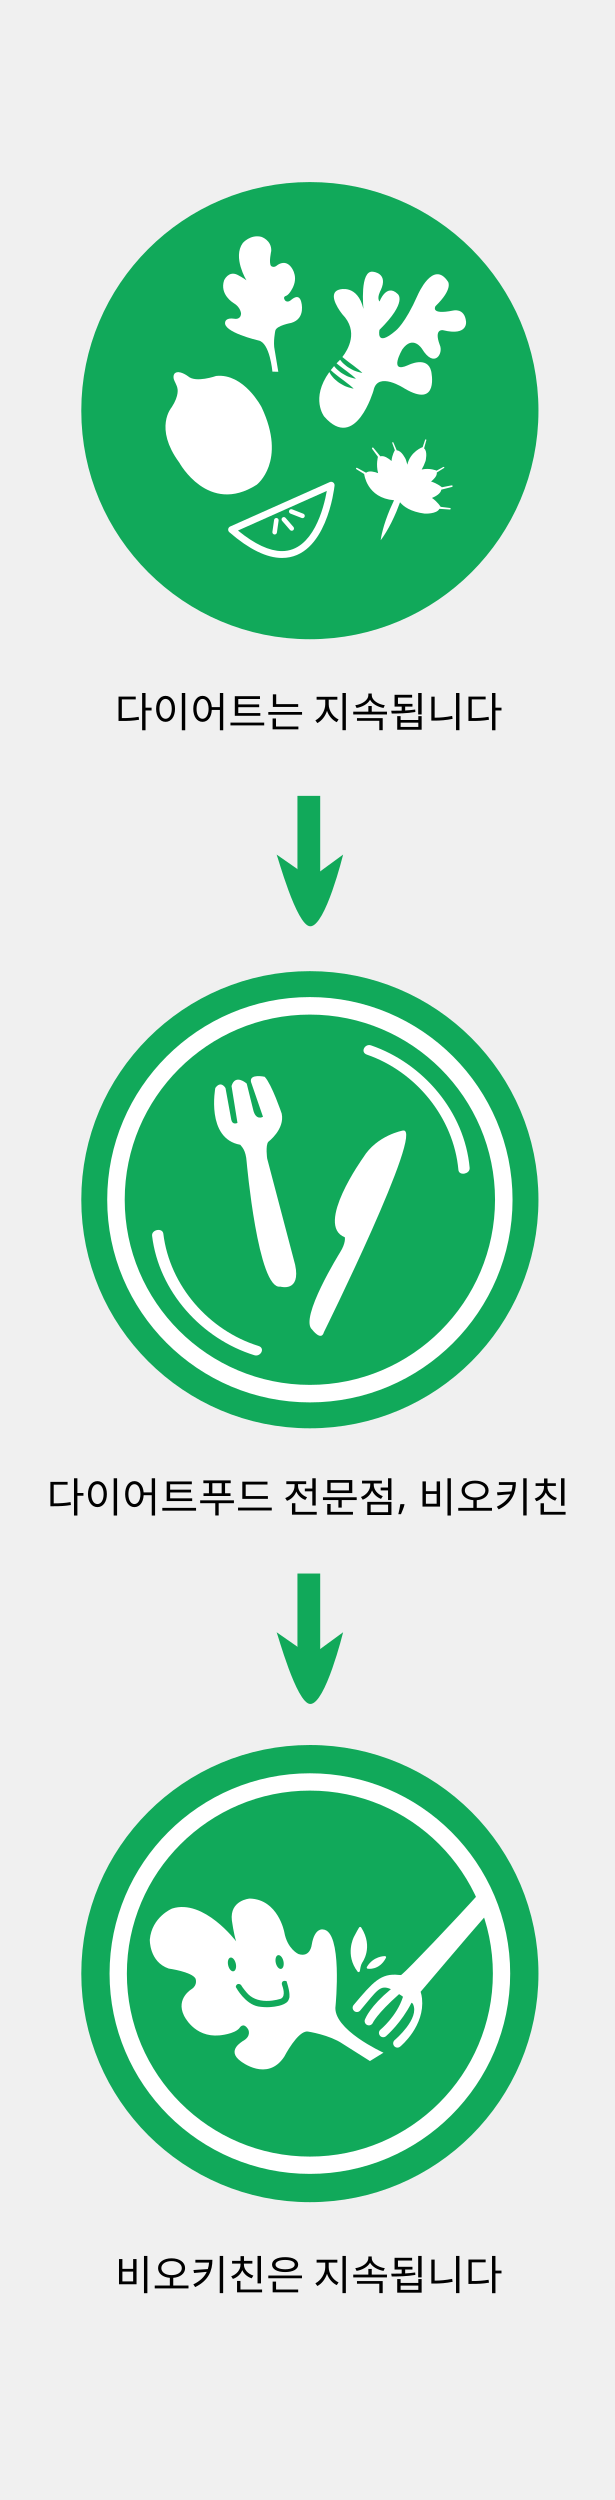
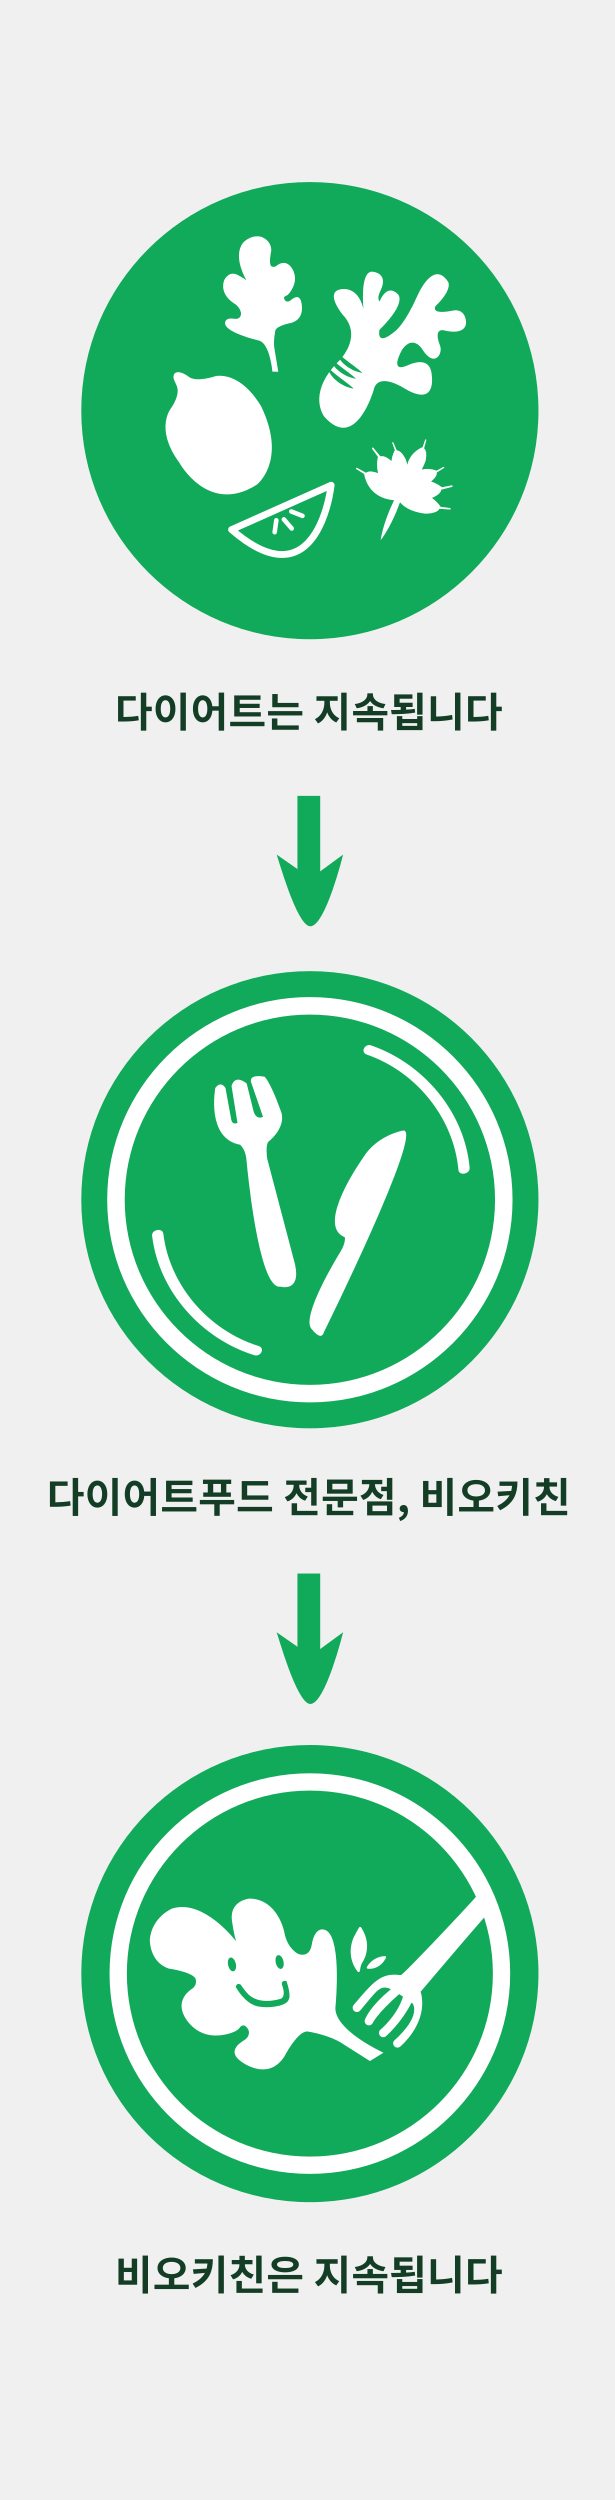
<svg xmlns="http://www.w3.org/2000/svg" version="1.1" id="Layer_1" x="0px" y="0px" width="141px" height="574px" viewBox="0 0 141 574" enable-background="new 0 0 141 574" xml:space="preserve">
  <g>
-     <g>
-       <rect x="68.293" y="182.731" fill="#11A95A" width="5.224" height="19.265" />
-       <path fill="#11A95A" d="M78.782,196.211l-7.453,5.443l-7.818-5.443c0.148,0.091,4.556,16.385,7.71,16.468    C74.71,212.772,78.782,196.211,78.782,196.211" />
-     </g>
-     <g>
-       <rect x="68.293" y="361.283" fill="#11A95A" width="5.224" height="19.266" />
-       <path fill="#11A95A" d="M78.782,374.764l-7.453,5.444l-7.818-5.444c0.148,0.091,4.556,16.386,7.71,16.469    C74.71,391.326,78.782,374.764,78.782,374.764" />
-     </g>
+     <rect x="68.293" y="182.731" fill="#11A95A" width="5.225" height="19.265" />
+     <path fill="#11A95A" d="M78.782,196.211l-7.453,5.443l-7.818-5.443c0.148,0.091,4.556,16.385,7.709,16.468   C74.71,212.772,78.782,196.211,78.782,196.211" />
+   </g>
+   <g>
+     <rect x="68.293" y="361.283" fill="#11A95A" width="5.225" height="19.266" />
+     <path fill="#11A95A" d="M78.782,374.764l-7.453,5.444l-7.818-5.444c0.148,0.092,4.556,16.387,7.709,16.469   C74.71,391.326,78.782,374.764,78.782,374.764" />
+   </g>
+   <g>
+     <circle fill="#11A95A" cx="71.146" cy="94.285" r="52.484" />
+     <path fill="#FFFFFF" d="M51.712,73.896c0,0,0.133-1.018,2.084-0.715c0,0,1.462,0.336,1.548-1.183c0,0-0.056-1.465-1.75-2.441   c0,0-3.236-1.914-2.137-5.201c0,0,1.002-2.282,3.079-1.251c0,0,1.377,0.718,2.043,1.256c0,0-3.226-5.288-0.833-8.568   c0,0,1.726-2.026,4.232-1.425c0,0,2.395,0.744,2.301,3.24c0,0-0.621,2.764-0.046,3.455c0,0,0.56,0.515,1.272-0.051   c0,0,1.659-1.506,3.13,0.066c0,0,1.965,1.964,0.655,4.824c0,0-0.761,1.692-1.609,2.031c0,0-0.874,0.182-0.23,1.046   c0,0,0.567,0.706,1.505-0.208c0.002,0.048,1.656-1.602,2.204,0.534c0,0,1.154,3.828-2.297,4.837c0,0-3.381,0.586-3.652,1.782   c0,0-0.56,2.623-0.143,4.465l0.829,4.972l-1.354-0.035c0,0-0.565-6.722-3.241-7.163C59.301,78.164,50.99,76.243,51.712,73.896z" />
+     <path fill="#FFFFFF" d="M58.935,111.3c0,0,7.013-5.322,1.128-17.793c0,0-4.05-7.864-10.443-7.186c0,0-4.69,1.664-6.451,0.068   c0,0-2.083-1.58-3.055-0.65c0,0-0.436,0.391-0.211,1.311c0.104,0.422,0.77,1.509,0.833,2.123c0,0,0.494,1.559-1.319,4.334   c0,0-4.163,4.694,1.751,12.712C41.166,106.219,47.805,118.396,58.935,111.3z" />
    <g>
      <g>
-         <circle fill="#11A95A" cx="71.147" cy="94.285" r="52.484" />
-         <path fill="#FFFFFF" d="M51.712,73.896c0,0,0.133-1.018,2.084-0.715c0,0,1.462,0.336,1.548-1.183c0,0-0.056-1.465-1.75-2.441     c0,0-3.236-1.914-2.137-5.201c0,0,1.002-2.282,3.079-1.251c0,0,1.377,0.718,2.043,1.256c0,0-3.226-5.288-0.833-8.568     c0,0,1.726-2.026,4.232-1.425c0,0,2.395,0.744,2.301,3.24c0,0-0.621,2.764-0.046,3.455c0,0,0.56,0.515,1.272-0.051     c0,0,1.659-1.506,3.13,0.066c0,0,1.965,1.964,0.655,4.824c0,0-0.761,1.692-1.609,2.031c0,0-0.874,0.182-0.23,1.046     c0,0,0.567,0.706,1.505-0.208c0.002,0.048,1.656-1.602,2.204,0.534c0,0,1.154,3.828-2.297,4.837c0,0-3.381,0.586-3.652,1.782     c0,0-0.56,2.623-0.143,4.465l0.829,4.972l-1.354-0.035c0,0-0.565-6.722-3.241-7.163C59.301,78.164,50.99,76.243,51.712,73.896z" />
-         <path fill="#FFFFFF" d="M58.935,111.3c0,0,7.013-5.322,1.128-17.793c0,0-4.05-7.864-10.443-7.186c0,0-4.69,1.664-6.451,0.068     c0,0-2.083-1.58-3.055-0.65c0,0-0.436,0.391-0.211,1.311c0.104,0.422,0.77,1.509,0.833,2.123c0,0,0.494,1.559-1.319,4.334     c0,0-4.163,4.694,1.751,12.712C41.166,106.219,47.805,118.396,58.935,111.3z" />
-         <g>
-           <g>
-             <path fill="#FFFFFF" d="M64.746,128.107c-3.509,0-7.576-1.989-12.09-5.913c-0.203-0.175-0.302-0.444-0.263-0.709       c0.039-0.268,0.213-0.494,0.458-0.604l22.86-10.193c0.255-0.115,0.556-0.083,0.782,0.083c0.229,0.166,0.352,0.44,0.321,0.72       C76.741,112.169,74.917,128.107,64.746,128.107z M54.637,121.81c3.83,3.135,7.226,4.722,10.108,4.722       c7.172,0,9.628-10.064,10.292-13.819L54.637,121.81z" />
-           </g>
-           <g>
-             <path fill="#FFFFFF" d="M63.062,122.72c-0.024,0-0.048-0.001-0.075-0.006c-0.287-0.039-0.484-0.305-0.445-0.592l0.389-2.742       c0.039-0.288,0.306-0.487,0.591-0.447c0.288,0.041,0.488,0.306,0.447,0.592l-0.388,2.744       C63.544,122.532,63.321,122.72,63.062,122.72z" />
-           </g>
-           <g>
-             <path fill="#FFFFFF" d="M66.981,121.863c-0.146,0-0.292-0.061-0.397-0.182l-1.811-2.092c-0.191-0.219-0.169-0.551,0.053-0.741       c0.219-0.191,0.549-0.167,0.739,0.053l1.814,2.093c0.189,0.219,0.166,0.552-0.053,0.741       C67.228,121.822,67.103,121.863,66.981,121.863z" />
-           </g>
-           <g>
-             <path fill="#FFFFFF" d="M69.453,118.967c-0.063,0-0.13-0.011-0.191-0.037l-2.579-1.01c-0.271-0.107-0.403-0.411-0.297-0.681       c0.105-0.27,0.41-0.403,0.679-0.296l2.581,1.009c0.268,0.105,0.401,0.41,0.295,0.68       C69.859,118.839,69.663,118.967,69.453,118.967z" />
-           </g>
-         </g>
-         <path fill="#FFFFFF" d="M101.328,112.425l2.512-0.641c0,0,0.269-0.324-0.152-0.346l-2.229,0.438c0,0-0.946-0.831-2.489-1.324     c0.543-0.43,1.444-1.278,1.314-2.056l1.708-1.068c0,0,0.127-0.303-0.193-0.221l-1.547,0.852c0,0-1.552-0.677-3.433-0.256     c0.318-0.537,0.625-1.184,0.895-1.976c0,0,0.539-2.194-0.343-2.876l0.53-1.943c0,0-0.114-0.306-0.292-0.032l-0.561,1.677     c0,0-2.812,0.974-3.531,4.043c-0.093-0.389-0.205-0.799-0.364-1.243c0,0-0.939-2.055-2.054-2.041l-0.796-1.853     c0,0-0.278-0.168-0.246,0.157l0.604,1.661c0,0-0.642,1.009-0.769,2.472c-0.682-0.602-1.718-1.33-2.56-1.073l-1.643-2.002     c0,0-0.409-0.108-0.251,0.282l1.339,1.834c0,0-0.492,1.7,0.033,3.742c-0.79-0.3-2.073-0.651-2.759-0.093l-2.115-1.147     c0,0-0.388,0.05-0.114,0.33l1.793,1.11c0,0,0.572,5.51,6.857,6.027c-0.313,0.644-0.622,1.322-0.913,2.01     c-0.72,1.713-1.327,3.476-1.676,4.842c-0.186,0.68-0.303,1.259-0.378,1.668c-0.079,0.408-0.104,0.649-0.104,0.649     s0.151-0.188,0.391-0.528c0.241-0.341,0.571-0.831,0.927-1.438c0.735-1.204,1.568-2.87,2.293-4.582     c0.303-0.725,0.585-1.455,0.837-2.161c0.77,0.951,2.377,2.183,5.667,2.611c0,0,2.766,0.122,3.373-1.104l2.46,0.166     c0,0,0.343-0.211-0.032-0.357l-2.147-0.268c0,0-0.653-1.108-1.992-2.036C100.019,113.98,101.199,113.332,101.328,112.425z" />
-         <path fill="#FFFFFF" d="M107,73.798c-0.35-3.166-2.952-2.5-2.952-2.5c-5.447,1.097-4.046-1.02-4.046-1.02     c4.052-3.923,2.879-5.575,2.879-5.575c-3.429-5.247-6.974,3.042-6.974,3.042c-2.922,6.636-5.063,8.188-5.063,8.188     c-4.669,4.009-3.715-0.204-3.715-0.204c6.548-6.471,4.194-8.221,4.194-8.221c-2.61-2.552-4.179,1.716-4.179,1.716     c-0.729-0.848,0.276-2.598,0.276-2.598c1.823-3.941-1.745-4.226-1.745-4.226c-3.146-0.548-2.229,8.527-2.229,8.527     c-1.367-5.721-5.457-4.459-5.457-4.459c-3.344,0.834,0.603,5.679,0.603,5.679c3.833,3.928,1.323,8.14,0.014,9.826     c0.148,0.118,0.306,0.24,0.46,0.371c0.17,0.142,0.338,0.292,0.531,0.424c0.188,0.135,0.373,0.282,0.555,0.427     c0.178,0.157,0.376,0.286,0.567,0.423c0.191,0.134,0.373,0.274,0.553,0.413c0.18,0.133,0.334,0.292,0.51,0.404     c0.17,0.119,0.326,0.241,0.472,0.354c0.579,0.451,0.937,0.841,0.937,0.841s-0.507-0.07-1.227-0.312     c-0.182-0.059-0.376-0.124-0.579-0.203c-0.205-0.067-0.398-0.189-0.61-0.296c-0.209-0.113-0.422-0.234-0.636-0.363     c-0.215-0.125-0.427-0.261-0.624-0.427c-0.195-0.162-0.391-0.323-0.579-0.49c-0.196-0.156-0.359-0.345-0.517-0.53     c-0.121-0.142-0.229-0.277-0.336-0.415c-0.085,0.092-0.132,0.14-0.132,0.14c-0.239,0.233-0.465,0.464-0.678,0.692     c0.108,0.084,0.217,0.167,0.324,0.26c0.167,0.143,0.337,0.292,0.532,0.423c0.188,0.136,0.371,0.283,0.556,0.427     c0.176,0.158,0.373,0.287,0.566,0.423c0.191,0.134,0.373,0.274,0.551,0.412c0.181,0.133,0.336,0.292,0.512,0.403     c0.17,0.12,0.326,0.243,0.47,0.356c0.579,0.45,0.938,0.839,0.938,0.839s-0.51-0.069-1.227-0.311     c-0.182-0.059-0.375-0.125-0.579-0.202c-0.206-0.068-0.402-0.191-0.611-0.298c-0.208-0.114-0.421-0.232-0.635-0.363     c-0.215-0.125-0.426-0.261-0.624-0.427c-0.195-0.162-0.391-0.322-0.578-0.488c-0.197-0.158-0.362-0.346-0.521-0.532     c-0.085-0.103-0.16-0.2-0.239-0.298c-0.276,0.315-0.527,0.627-0.764,0.933c0.064,0.06,0.132,0.124,0.206,0.187     c0.137,0.119,0.281,0.244,0.425,0.382c0.161,0.126,0.331,0.257,0.499,0.399c0.165,0.142,0.336,0.29,0.528,0.423     c0.188,0.135,0.372,0.282,0.557,0.428c0.176,0.157,0.378,0.286,0.567,0.421c0.19,0.135,0.375,0.276,0.551,0.414     c0.181,0.133,0.338,0.29,0.512,0.403c0.169,0.12,0.326,0.242,0.471,0.355c0.579,0.451,0.938,0.842,0.938,0.842     s-0.511-0.072-1.227-0.311c-0.182-0.061-0.376-0.125-0.579-0.202c-0.207-0.07-0.4-0.191-0.611-0.299     c-0.206-0.114-0.421-0.233-0.633-0.362c-0.217-0.125-0.429-0.262-0.625-0.427c-0.196-0.163-0.396-0.325-0.581-0.491     c-0.197-0.156-0.361-0.346-0.516-0.532c-0.158-0.183-0.308-0.362-0.438-0.54c-0.12-0.19-0.223-0.375-0.316-0.544     c-0.021-0.035-0.037-0.073-0.055-0.11c-4.396,6.11-1.181,10.216-1.181,10.216c7.202,8.255,11.32-5.966,11.32-5.966     c0.927-4.591,7.118-0.474,7.118-0.474c8.064,4.765,6.131-3.94,6.131-3.94c-0.845-3.688-5.31-1.413-5.31-1.413     c-4.663,2.103-1.333-3.613-1.333-3.613c2.463-3.444,4.533-0.133,4.533-0.133c2.813,4.615,5.018,1.062,4.059-0.943     c-1.399-3.81,0.788-3.333,0.788-3.333C107.545,77.233,107,73.798,107,73.798z" />
+         <path fill="#FFFFFF" d="M64.746,128.107c-3.509,0-7.576-1.989-12.09-5.913c-0.203-0.175-0.302-0.444-0.263-0.709     c0.039-0.268,0.213-0.494,0.458-0.604l22.86-10.193c0.255-0.115,0.557-0.083,0.782,0.083c0.229,0.166,0.353,0.44,0.321,0.72     C76.741,112.169,74.917,128.107,64.746,128.107z M54.637,121.81c3.83,3.135,7.226,4.722,10.108,4.722     c7.172,0,9.628-10.064,10.292-13.819L54.637,121.81z" />
      </g>
-       <text transform="matrix(1 0 0 1 26.3682 166.9243)" font-family="'NotoSansKR-Bold-KSCpc-EUC-H'" font-size="9.447">다이어트는 지속됩니다</text>
+       <g>
+         <path fill="#FFFFFF" d="M63.062,122.72c-0.024,0-0.048-0.001-0.075-0.006c-0.287-0.039-0.484-0.305-0.445-0.592l0.389-2.742     c0.039-0.288,0.306-0.487,0.591-0.447c0.288,0.041,0.488,0.306,0.447,0.592l-0.388,2.744     C63.544,122.532,63.321,122.72,63.062,122.72z" />
+       </g>
+       <g>
+         <path fill="#FFFFFF" d="M66.981,121.863c-0.146,0-0.292-0.061-0.397-0.182l-1.811-2.092c-0.191-0.219-0.169-0.551,0.053-0.741     c0.219-0.191,0.549-0.167,0.739,0.053l1.814,2.093c0.189,0.219,0.166,0.552-0.053,0.741     C67.228,121.822,67.103,121.863,66.981,121.863z" />
+       </g>
+       <g>
+         <path fill="#FFFFFF" d="M69.453,118.967c-0.063,0-0.13-0.011-0.191-0.037l-2.579-1.01c-0.271-0.107-0.403-0.411-0.297-0.681     c0.105-0.271,0.41-0.403,0.679-0.296l2.581,1.009c0.268,0.105,0.401,0.41,0.295,0.68     C69.859,118.839,69.663,118.967,69.453,118.967z" />
+       </g>
    </g>
+     <path fill="#FFFFFF" d="M101.328,112.425l2.512-0.641c0,0,0.27-0.324-0.152-0.346l-2.229,0.438c0,0-0.945-0.831-2.488-1.324   c0.543-0.43,1.443-1.278,1.313-2.056l1.708-1.068c0,0,0.127-0.303-0.193-0.221l-1.547,0.852c0,0-1.552-0.677-3.434-0.256   c0.318-0.537,0.625-1.184,0.896-1.976c0,0,0.539-2.194-0.343-2.876l0.529-1.943c0,0-0.113-0.306-0.291-0.032l-0.562,1.677   c0,0-2.812,0.974-3.53,4.043c-0.094-0.389-0.205-0.799-0.365-1.243c0,0-0.938-2.055-2.053-2.041l-0.797-1.853   c0,0-0.277-0.168-0.246,0.157l0.604,1.661c0,0-0.642,1.009-0.769,2.472c-0.683-0.602-1.719-1.33-2.561-1.073l-1.643-2.002   c0,0-0.41-0.108-0.252,0.282l1.34,1.834c0,0-0.492,1.7,0.033,3.742c-0.791-0.3-2.074-0.651-2.76-0.093l-2.115-1.147   c0,0-0.388,0.05-0.113,0.33l1.793,1.11c0,0,0.572,5.51,6.857,6.027c-0.313,0.644-0.623,1.322-0.914,2.01   c-0.72,1.713-1.326,3.476-1.676,4.842c-0.186,0.68-0.303,1.259-0.378,1.668c-0.079,0.408-0.104,0.649-0.104,0.649   s0.152-0.188,0.392-0.528c0.241-0.341,0.571-0.831,0.927-1.438c0.735-1.204,1.568-2.87,2.293-4.582   c0.303-0.725,0.586-1.455,0.838-2.161c0.77,0.951,2.377,2.183,5.666,2.611c0,0,2.767,0.122,3.373-1.104l2.461,0.166   c0,0,0.342-0.211-0.033-0.357l-2.146-0.268c0,0-0.652-1.108-1.992-2.036C100.02,113.98,101.199,113.332,101.328,112.425z" />
+     <path fill="#FFFFFF" d="M107,73.798c-0.35-3.166-2.952-2.5-2.952-2.5c-5.446,1.097-4.046-1.02-4.046-1.02   c4.053-3.923,2.879-5.575,2.879-5.575c-3.429-5.247-6.974,3.042-6.974,3.042c-2.923,6.636-5.063,8.188-5.063,8.188   c-4.669,4.009-3.715-0.204-3.715-0.204c6.549-6.471,4.193-8.221,4.193-8.221c-2.609-2.552-4.178,1.716-4.178,1.716   c-0.729-0.848,0.275-2.598,0.275-2.598c1.823-3.941-1.745-4.226-1.745-4.226c-3.146-0.548-2.229,8.527-2.229,8.527   c-1.366-5.721-5.457-4.459-5.457-4.459c-3.344,0.834,0.604,5.679,0.604,5.679c3.833,3.928,1.323,8.14,0.014,9.826   c0.148,0.118,0.307,0.24,0.461,0.371c0.17,0.142,0.338,0.292,0.531,0.424c0.188,0.135,0.373,0.282,0.555,0.427   c0.178,0.157,0.375,0.286,0.566,0.423c0.191,0.134,0.373,0.274,0.553,0.413c0.181,0.133,0.334,0.292,0.511,0.404   c0.17,0.119,0.325,0.241,0.472,0.354c0.579,0.451,0.938,0.841,0.938,0.841s-0.508-0.07-1.228-0.312   c-0.182-0.059-0.376-0.124-0.579-0.203c-0.205-0.067-0.398-0.189-0.609-0.296c-0.209-0.113-0.422-0.234-0.637-0.363   c-0.215-0.125-0.427-0.261-0.623-0.427c-0.195-0.162-0.392-0.323-0.58-0.49c-0.195-0.156-0.358-0.345-0.517-0.53   c-0.121-0.142-0.229-0.277-0.336-0.415c-0.085,0.092-0.132,0.14-0.132,0.14c-0.239,0.233-0.465,0.464-0.678,0.692   c0.107,0.084,0.217,0.167,0.324,0.26c0.166,0.143,0.336,0.292,0.531,0.423c0.188,0.136,0.371,0.283,0.557,0.427   c0.176,0.158,0.373,0.287,0.565,0.423c0.19,0.134,0.373,0.274,0.551,0.412c0.181,0.133,0.337,0.292,0.513,0.403   c0.17,0.12,0.326,0.243,0.47,0.356c0.579,0.45,0.938,0.839,0.938,0.839s-0.511-0.069-1.228-0.311   c-0.183-0.059-0.375-0.125-0.579-0.202c-0.206-0.068-0.402-0.191-0.611-0.298c-0.207-0.114-0.421-0.232-0.635-0.363   c-0.215-0.125-0.426-0.261-0.624-0.427c-0.194-0.162-0.392-0.322-0.578-0.488c-0.196-0.158-0.362-0.346-0.521-0.532   c-0.086-0.103-0.16-0.2-0.239-0.298c-0.276,0.315-0.526,0.627-0.765,0.933c0.064,0.06,0.133,0.124,0.207,0.187   c0.137,0.119,0.281,0.244,0.425,0.382c0.161,0.126,0.331,0.257,0.499,0.399c0.164,0.142,0.336,0.29,0.527,0.423   c0.188,0.135,0.373,0.282,0.558,0.428c0.176,0.157,0.378,0.286,0.567,0.421c0.189,0.135,0.375,0.276,0.551,0.414   c0.181,0.133,0.338,0.29,0.512,0.403c0.169,0.12,0.326,0.242,0.471,0.355c0.579,0.451,0.938,0.842,0.938,0.842   s-0.51-0.072-1.227-0.311c-0.182-0.061-0.375-0.125-0.578-0.202c-0.207-0.07-0.4-0.191-0.611-0.299   c-0.206-0.114-0.422-0.233-0.633-0.362c-0.217-0.125-0.43-0.262-0.625-0.427c-0.196-0.163-0.396-0.325-0.582-0.491   c-0.196-0.156-0.36-0.346-0.516-0.532c-0.158-0.183-0.308-0.362-0.438-0.54c-0.12-0.19-0.223-0.375-0.316-0.544   c-0.021-0.035-0.037-0.073-0.055-0.11c-4.396,6.11-1.182,10.216-1.182,10.216c7.203,8.255,11.32-5.966,11.32-5.966   c0.928-4.591,7.118-0.474,7.118-0.474c8.063,4.765,6.131-3.94,6.131-3.94c-0.845-3.688-5.31-1.413-5.31-1.413   c-4.664,2.103-1.334-3.613-1.334-3.613c2.464-3.444,4.533-0.133,4.533-0.133c2.813,4.615,5.019,1.062,4.06-0.943   c-1.399-3.81,0.788-3.333,0.788-3.333C107.545,77.233,107,73.798,107,73.798z" />
+   </g>
+   <g enable-background="new    ">
+     <path fill="#143D26" d="M28.352,164.629c1.237-0.02,2.267-0.085,3.391-0.274l0.123,1.029c-1.313,0.236-2.503,0.284-4.014,0.284   h-0.746v-5.828h4.062v1.011h-2.815V164.629z M34.851,163.278h-1.266v4.477h-1.247v-8.718h1.247v3.211h1.266V163.278z" />
+     <path fill="#143D26" d="M40.283,162.739c0,1.918-0.973,3.117-2.286,3.117s-2.286-1.199-2.286-3.117   c0-1.907,0.973-3.098,2.286-3.098S40.283,160.832,40.283,162.739z M36.911,162.739c0,1.294,0.444,1.983,1.086,1.983   s1.086-0.689,1.086-1.983c0-1.284-0.444-1.974-1.086-1.974S36.911,161.455,36.911,162.739z M42.673,159.027v8.728h-1.247v-8.728   H42.673z" />
+     <path fill="#143D26" d="M51.458,159.027v8.728h-1.247v-4.581h-1.445c-0.132,1.663-1.021,2.683-2.229,2.683   c-1.294,0-2.248-1.199-2.248-3.117c0-1.907,0.954-3.098,2.248-3.098c1.171,0,2.05,0.954,2.22,2.521h1.455v-3.136H51.458z    M47.604,162.739c0-1.284-0.425-1.974-1.067-1.974c-0.633,0-1.058,0.689-1.058,1.974c0,1.294,0.425,1.983,1.058,1.983   C47.18,164.723,47.604,164.033,47.604,162.739z" />
+     <path fill="#143D26" d="M60.726,165.725v1.011h-7.877v-1.011H60.726z M59.885,164.506h-6.111v-4.836h6.045v1.001H55.04v0.916h4.581   v0.964H55.04v0.973h4.845V164.506z" />
+     <path fill="#143D26" d="M69.417,163.269v1.001H61.54v-1.001H69.417z M63.684,166.556h4.912v1.001h-6.168v-2.598h1.256V166.556z    M68.548,162.381h-6.036v-3.032h1.247v2.04h4.789V162.381z" />
+     <path fill="#143D26" d="M75.738,161.38c0,1.416,0.699,2.918,2.152,3.522l-0.68,0.982c-1.01-0.435-1.699-1.284-2.088-2.333   c-0.387,1.134-1.086,2.088-2.105,2.551l-0.709-0.992c1.455-0.651,2.164-2.248,2.164-3.73v-0.482h-1.814v-1.029h4.875v1.029h-1.795   V161.38z M79.582,159.037v8.699h-1.246v-8.699H79.582z" />
+     <path fill="#143D26" d="M88.936,163.25v0.991h-7.869v-0.991h3.297v-1.124h1.246v1.124H88.936z M88.047,162.626   c-1.465-0.207-2.521-0.812-3.07-1.681c-0.547,0.859-1.605,1.474-3.061,1.681l-0.463-0.973c1.957-0.236,2.891-1.228,2.891-2.21   v-0.255h1.275v0.255c0,1.011,0.916,1.974,2.881,2.21L88.047,162.626z M81.936,164.855h6.045v2.89h-1.246v-1.907h-4.799V164.855z" />
+     <path fill="#143D26" d="M95.322,163.618c-1.852,0.33-3.863,0.358-5.375,0.368l-0.17-0.963c0.67,0,1.436,0,2.219-0.029v-0.67h-1.492   v-2.891h4.186v0.992h-2.938v0.916h2.984v0.982h-1.492v0.613c0.68-0.028,1.35-0.085,1.982-0.179L95.322,163.618z M95.785,164.431   h1.227v3.201h-5.885v-3.201h1.238v0.651h3.42V164.431z M95.785,166.026h-3.42v0.633h3.42V166.026z M97.012,159.037v5.044h-1.246   v-5.044H97.012z" />
+     <path fill="#143D26" d="M100.139,164.524c1.143-0.028,2.381-0.122,3.656-0.378l0.133,1.039c-1.484,0.313-2.93,0.406-4.252,0.406   h-0.773v-5.733h1.236V164.524z M105.713,159.027v8.699h-1.248v-8.699H105.713z" />
+     <path fill="#143D26" d="M108.717,164.629c1.238-0.02,2.268-0.085,3.391-0.274l0.123,1.029c-1.313,0.236-2.502,0.284-4.014,0.284   h-0.746v-5.828h4.061v1.011h-2.814V164.629z M115.215,163.278h-1.266v4.477h-1.246v-8.718h1.246v3.211h1.266V163.278z" />
+   </g>
+   <g>
+     <circle fill="#11A95A" cx="71.146" cy="275.458" r="52.483" />
+     <g>
+       <path fill="#FFFFFF" d="M49.436,249.797c0,0-2.208,11.627,5.724,13.043c0.309,0.451,1.293,1.101,1.476,3.981    c0,0,2.622,29.496,7.734,28.588c0,0,4.751,1.401,3.394-5.009L61.342,266c0,0-0.421-3.003,0.252-3.833c0,0,3.846-2.87,3.084-6.488    c0,0-2.271-6.732-3.906-8.449c0,0-3.56-0.792-3.145,1.181l2.754,8.004c0,0-1.691,1.043-2.283-1.751l-1.452-5.875    c0,0-2.62-2.365-3.485,0.564l1.362,8.469c0,0-1.147,0.587-1.423-0.728l-1.326-7.276C51.774,249.819,50.75,247.973,49.436,249.797z    " />
+       <path fill="#FFFFFF" d="M92.535,259.566c0,0-6.023,1.058-9.157,6.229c0,0-11.171,15.55-4.208,18.282c0,0,0.305,1.264-1.1,3.479    c0,0-9.438,15.178-6.412,17.705c0,0,2.105,2.827,2.718,0.588C74.376,305.85,97.652,258.809,92.535,259.566z" />
+       <g>
+         <path fill="#FFFFFF" d="M34.921,283.748c1.558,12.811,11.375,23.659,23.479,27.412c1.433,0.445,2.583-1.62,0.949-2.128     c-11.352-3.522-20.394-13.798-21.847-25.765C37.326,281.818,34.745,282.295,34.921,283.748L34.921,283.748z" />
+       </g>
+       <g>
+         <path fill="#FFFFFF" d="M107.83,268.13c-1.155-12.865-10.652-23.977-22.631-28.11c-1.424-0.49-2.565,1.574-0.952,2.128     c11.237,3.878,19.925,14.467,21.003,26.463C105.381,270.058,107.96,269.585,107.83,268.13L107.83,268.13z" />
+       </g>
+       <path fill="#FFFFFF" d="M71.146,321.991c-25.659,0-46.533-20.874-46.533-46.533c0-25.657,20.874-46.531,46.533-46.531    c25.658,0,46.533,20.875,46.533,46.531C117.68,301.117,96.805,321.991,71.146,321.991z M71.146,232.949    c-23.44,0-42.511,19.069-42.511,42.509c0,23.442,19.071,42.513,42.511,42.513s42.512-19.07,42.512-42.513    C113.658,252.018,94.588,232.949,71.146,232.949z" />
+     </g>
+   </g>
+   <g enable-background="new    ">
+     <path fill="#143D26" d="M12.707,344.928c1.237-0.02,2.267-0.085,3.391-0.274l0.123,1.029c-1.313,0.236-2.503,0.284-4.014,0.284   H11.46v-5.828h4.062v1.011h-2.815V344.928z M19.205,343.577h-1.266v4.477h-1.247v-8.718h1.247v3.211h1.266V343.577z" />
+     <path fill="#143D26" d="M24.638,343.038c0,1.918-0.973,3.117-2.286,3.117s-2.286-1.199-2.286-3.117   c0-1.907,0.973-3.098,2.286-3.098S24.638,341.131,24.638,343.038z M21.266,343.038c0,1.294,0.444,1.983,1.086,1.983   s1.086-0.689,1.086-1.983c0-1.284-0.444-1.974-1.086-1.974S21.266,341.754,21.266,343.038z M27.027,339.326v8.728h-1.247v-8.728   H27.027z" />
+     <path fill="#143D26" d="M35.813,339.326v8.728h-1.247v-4.581h-1.445c-0.132,1.663-1.021,2.683-2.229,2.683   c-1.294,0-2.248-1.199-2.248-3.117c0-1.907,0.954-3.098,2.248-3.098c1.171,0,2.05,0.954,2.22,2.521h1.455v-3.136H35.813z    M31.959,343.038c0-1.284-0.425-1.974-1.067-1.974c-0.633,0-1.058,0.689-1.058,1.974c0,1.294,0.425,1.983,1.058,1.983   C31.534,345.021,31.959,344.332,31.959,343.038z" />
+     <path fill="#143D26" d="M45.08,346.023v1.011h-7.877v-1.011H45.08z M44.24,344.805h-6.111v-4.836h6.045v1.001h-4.779v0.916h4.581   v0.964h-4.581v0.973h4.845V344.805z" />
+     <path fill="#143D26" d="M53.762,345.391h-3.316v2.645H49.2v-2.645h-3.315v-1.002h7.878V345.391z M47.708,340.715h-1.105v-0.991   h6.479v0.991h-1.114v1.955h1.048v0.992h-6.356v-0.992h1.048V340.715z M50.73,340.715h-1.776v1.955h1.776V340.715z" />
+     <path fill="#143D26" d="M62.462,345.976v1.021h-7.877v-1.021H62.462z M61.622,344.342h-6.12v-4.288h6.055v1.011h-4.808v2.286h4.873   V344.342z" />
+     <path fill="#143D26" d="M70.059,344.56c-0.954-0.313-1.605-0.936-1.975-1.72c-0.387,0.859-1.067,1.549-2.087,1.89l-0.623-0.992   c1.426-0.463,2.049-1.605,2.049-2.701v-0.123h-1.709v-0.991h4.675v0.991h-1.69v0.113c0,1.029,0.595,2.097,1.965,2.56L70.059,344.56   z M72.893,346.892v0.992H66.96v-2.729h1.247v1.737H72.893z M71.447,341.584v-2.248h1.246v6.347h-1.246v-3.088h-1.36v-1.011H71.447z   " />
+     <path fill="#143D26" d="M81.98,343.634v0.982h-3.201v1.482h-1.248v-1.482h-3.428v-0.982H81.98z M76.266,346.892h4.846v0.992H75.02   v-2.521h1.246V346.892z M80.979,342.944h-5.902v-3.24h5.902V342.944z M79.752,340.677h-3.447v1.285h3.447V340.677z" />
+     <path fill="#143D26" d="M87.441,344.219c-0.955-0.312-1.598-0.935-1.975-1.709c-0.387,0.859-1.068,1.539-2.078,1.879l-0.633-0.991   c1.398-0.453,2.021-1.549,2.049-2.626h-1.709v-0.991h4.676v0.991H86.08c0.039,1.001,0.633,2.031,1.965,2.475L87.441,344.219z    M84.285,344.72h5.791v3.211h-5.791V344.72z M85.514,346.958h3.344v-1.266h-3.344V346.958z M90.076,339.336v5.024H88.83v-2.002   h-1.314v-1.011h1.314v-2.012H90.076z" />
+     <path fill="#143D26" d="M91.59,348.479c0.727-0.273,1.133-0.746,1.133-1.294c-0.029,0-0.057,0-0.086,0   c-0.453,0-0.869-0.293-0.869-0.821c0-0.501,0.406-0.822,0.898-0.822c0.643,0,1,0.511,1,1.37c0,1.104-0.65,1.945-1.785,2.323   L91.59,348.479z" />
+     <path fill="#143D26" d="M98.371,340.025v2.106h1.814v-2.106h1.236v5.998h-4.287v-5.998H98.371z M98.371,345.031h1.814v-1.927   h-1.814V345.031z M103.916,339.326v8.728h-1.246v-8.728H103.916z" />
+     <path fill="#143D26" d="M113.277,346.014v1.011H105.4v-1.011h3.307v-1.474c-1.531-0.188-2.617-1.067-2.617-2.361   c0-1.454,1.389-2.398,3.24-2.398c1.861,0,3.25,0.944,3.25,2.398c0,1.294-1.088,2.182-2.627,2.361v1.474H113.277z M109.33,343.586   c1.199,0,2.021-0.52,2.021-1.407s-0.822-1.407-2.021-1.407c-1.189,0-2.012,0.52-2.012,1.407S108.141,343.586,109.33,343.586z" />
+     <path fill="#143D26" d="M118.805,340.167c0,2.683-0.727,4.959-3.984,6.593l-0.662-0.982c1.416-0.708,2.314-1.511,2.824-2.475   l-2.588,0.236l-0.16-1.049l3.145-0.179c0.086-0.359,0.15-0.737,0.189-1.152h-2.891v-0.992H118.805z M121.336,339.326v8.699h-1.256   v-8.699H121.336z" />
+     <path fill="#143D26" d="M127.629,344.653c-0.992-0.273-1.672-0.85-2.078-1.577c-0.389,0.793-1.088,1.426-2.098,1.719l-0.586-0.963   c1.418-0.425,2.041-1.445,2.041-2.466v-0.047h-1.758v-0.982h1.758v-0.954h1.246v0.954h1.748v0.982h-1.748v0.047   c0,0.954,0.633,1.927,2.051,2.314L127.629,344.653z M130.225,346.892v0.992h-6.006v-2.739h1.246v1.747H130.225z M130.008,345.702   h-1.256v-6.366h1.256V345.702z" />
+   </g>
+   <g>
+     <path fill="#11A95A" d="M123.631,453.137c0,28.985-23.496,52.483-52.482,52.483c-28.988,0-52.484-23.498-52.484-52.483   c0-28.986,23.496-52.482,52.484-52.482C100.135,400.652,123.631,424.149,123.631,453.137z" />
    <g>
      <g>
-         <circle fill="#11A95A" cx="71.146" cy="275.458" r="52.483" />
-         <g>
-           <path fill="#FFFFFF" d="M49.436,249.797c0,0-2.208,11.627,5.724,13.043c0.309,0.451,1.293,1.101,1.476,3.981      c0,0,2.622,29.496,7.734,28.588c0,0,4.751,1.401,3.394-5.009l-6.422-24.4c0,0-0.421-3.003,0.252-3.833      c0,0,3.846-2.87,3.084-6.488c0,0-2.271-6.732-3.906-8.449c0,0-3.56-0.792-3.145,1.181l2.754,8.004c0,0-1.691,1.043-2.283-1.751      l-1.452-5.875c0,0-2.62-2.365-3.485,0.564l1.362,8.469c0,0-1.147,0.587-1.423-0.728l-1.326-7.276      C51.774,249.819,50.75,247.973,49.436,249.797z" />
-           <path fill="#FFFFFF" d="M92.535,259.566c0,0-6.023,1.058-9.157,6.229c0,0-11.171,15.55-4.208,18.282c0,0,0.304,1.264-1.1,3.48      c0,0-9.438,15.178-6.412,17.704c0,0,2.106,2.828,2.718,0.589C74.376,305.85,97.653,258.809,92.535,259.566z" />
-           <g>
-             <path fill="#FFFFFF" d="M34.921,283.748c1.558,12.811,11.375,23.659,23.479,27.412c1.433,0.445,2.583-1.62,0.949-2.128       c-11.352-3.522-20.394-13.798-21.847-25.765C37.326,281.818,34.745,282.295,34.921,283.748L34.921,283.748z" />
-           </g>
-           <g>
-             <path fill="#FFFFFF" d="M107.83,268.13c-1.155-12.865-10.653-23.977-22.631-28.11c-1.424-0.49-2.565,1.574-0.952,2.128       c11.238,3.878,19.925,14.467,21.003,26.463C105.381,270.058,107.96,269.585,107.83,268.13L107.83,268.13z" />
-           </g>
-           <path fill="#FFFFFF" d="M71.146,321.991c-25.658,0-46.532-20.874-46.532-46.533c0-25.657,20.874-46.531,46.532-46.531      s46.533,20.875,46.533,46.531C117.68,301.117,96.805,321.991,71.146,321.991z M71.146,232.949      c-23.44,0-42.511,19.069-42.511,42.509c0,23.442,19.071,42.512,42.511,42.512c23.441,0,42.512-19.069,42.512-42.512      C113.658,252.018,94.588,232.949,71.146,232.949z" />
-         </g>
+         <path fill="#FFFFFF" d="M71.148,499.126c-25.36,0-45.994-20.631-45.994-45.989s20.632-45.99,45.994-45.99     c25.356,0,45.99,20.632,45.99,45.99S96.506,499.126,71.148,499.126z M71.148,411.121c-23.17,0-42.019,18.847-42.019,42.016     c0,23.168,18.847,42.017,42.019,42.017c23.166,0,42.016-18.849,42.016-42.017C113.164,429.968,94.314,411.121,71.148,411.121z" />
      </g>
-       <text transform="matrix(1 0 0 1 10.7231 347.2227)" font-family="'NotoSansKR-Bold-KSCpc-EUC-H'" font-size="9.447">다이어트푸드 전문점, 비오키친</text>
-     </g>
-     <g>
      <g>
-         <path fill="#11A95A" d="M123.631,453.137c0,28.985-23.496,52.483-52.482,52.483c-28.989,0-52.485-23.498-52.485-52.483     c0-28.987,23.496-52.483,52.485-52.483C100.135,400.653,123.631,424.149,123.631,453.137z" />
-         <g>
-           <g>
-             <path fill="#FFFFFF" d="M71.148,499.126c-25.36,0-45.993-20.631-45.993-45.989c0-25.359,20.632-45.991,45.993-45.991       c25.357,0,45.99,20.632,45.99,45.991C117.139,478.495,96.506,499.126,71.148,499.126z M71.148,411.121       c-23.17,0-42.018,18.847-42.018,42.016c0,23.168,18.847,42.016,42.018,42.016c23.166,0,42.016-18.848,42.016-42.016       C113.164,429.968,94.314,411.121,71.148,411.121z" />
-           </g>
-           <g>
-             <path fill="#FFFFFF" d="M92.24,453.34c-0.056,0.04-0.113,0.08-0.158,0.132c-0.156-0.019-0.324-0.007-0.5-0.023       c-4.179-0.476-5.968,1.666-10.383,6.897c-0.171,0.202-0.257,0.47-0.228,0.732l0.005,0.048c0.038,0.234,0.154,0.45,0.337,0.605       c0.42,0.35,1.039,0.3,1.388-0.121c3.943-4.669,4.522-6.008,7.05-4.898c-4.816,3.975-5.778,6.618-5.9,6.832       c-0.107,0.176-0.151,0.383-0.127,0.591c0.048,0.348,0.224,0.603,0.479,0.753c0.229,0.133,0.493,0.171,0.746,0.105       c0.257-0.068,0.47-0.234,0.601-0.456c0.035-0.061,0.876-2.075,6.081-6.684c0.304,0.149,0.806,0.527,0.898,0.604       c-1.424,4.503-5.161,7.533-5.225,7.597c-0.221,0.212-0.325,0.509-0.294,0.808c0.034,0.249,0.129,0.435,0.275,0.588       c0.181,0.185,0.427,0.289,0.689,0.296c0.263,0,0.514-0.096,0.701-0.28c0.229-0.222,3.479-3.042,5.805-7.635       c0.107,0.006,0.267,0.15,0.329,0.275c1.653,3.337-4.106,8.222-4.167,8.273c-0.262,0.209-0.399,0.538-0.367,0.872       c0.019,0.186,0.092,0.362,0.208,0.507c0.338,0.433,0.957,0.499,1.379,0.157c0.299-0.231,5.687-4.8,5.035-11.052       c-0.054-0.528-0.162-1.051-0.323-1.555c0.939-1.058,10.144-12.021,15.506-18.11c-0.541-1.787-1.201-2.924-1.956-4.607       C104.981,440.337,93.253,452.656,92.24,453.34z" />
-             <path fill="#FFFFFF" d="M84.938,473.215l3.106-1.917c0,0-11.86-5.361-10.997-10.793c0,0,1.687-17.264-2.921-17.503       c0,0-1.89-0.448-2.549,3.495c0,0-0.3,3.04-3.048,2.153c0,0-2.563-1.126-3.258-5.046c0,0-1.41-7.523-7.926-7.695       c0,0-4.657,0.344-4.106,5.034c0,0,0.428,3.139,0.979,4.79c0,0-7.405-9.842-14.698-7.532c0,0-4.656,1.907-5.125,7.133       c0,0-0.151,5.105,4.339,6.65c0,0,5.286,0.723,6.158,2.303c0,0,0.572,1.428-0.87,2.397c0,0-3.688,2.141-1.799,6.052       c0,0,2.284,5.127,8.161,4.59c0,0,3.47-0.288,4.588-1.679c0,0,0.86-1.546,2,0.281c0,0,0.914,1.576-1.293,2.744       c0.083,0.037-3.859,2.065-0.397,4.592c0,0,6.083,4.856,9.987-1.054c0,0,3.115-6.073,5.404-5.769c0,0,4.999,0.747,8.01,2.818       L84.938,473.215z M63.836,448.909c0.483-0.116,1.038,0.499,1.237,1.368c0.198,0.87-0.031,1.665-0.516,1.778       c-0.483,0.112-1.036-0.504-1.237-1.372C63.125,449.813,63.357,449.018,63.836,448.909z M53.62,452.606       c-0.483,0.112-1.034-0.499-1.234-1.369c-0.2-0.869,0.032-1.667,0.514-1.776c0.483-0.109,1.034,0.5,1.237,1.377       C54.333,451.703,54.103,452.498,53.62,452.606z M66.42,458.742c-0.079,0.312-0.278,0.656-0.302,0.696l-0.012,0.016l-0.014,0.02       c-0.85,1.093-3.349,1.29-3.604,1.309c-0.371,0.053-0.801,0.079-1.27,0.072c-1.026-0.011-1.898-0.157-1.94-0.168       c-2.989-0.563-5.001-4.222-5.086-4.378l-0.06-0.109l0.027-0.123c0.111-0.527,0.499-0.564,0.618-0.563       c0.246,0.002,0.462,0.155,0.503,0.181l0.053,0.048l0.038,0.059c0.358,0.63,1.26,1.684,1.27,1.694       c1.051,1.253,2.58,1.896,4.538,1.916c1.797,0.021,3.306-0.514,3.313-0.514c1.268-0.593,0.323-2.963,0.312-2.992       c-0.049-0.135-0.205-0.533,0.007-0.847c0.118-0.165,0.314-0.258,0.562-0.255c0.121,0,0.22,0.025,0.242,0.032l0.179,0.047       l0.053,0.176C66.692,457.705,66.447,458.659,66.42,458.742z" />
-             <path fill="#FFFFFF" d="M84.227,451.861c0.026,0.062,0.076,0.113,0.135,0.139c0.022,0.008,0.041,0.014,0.063,0.017       c0.027,0.005,2.655,0.474,4.195-2.504c0.041-0.083,0.033-0.181-0.011-0.264c-0.048-0.078-0.138-0.127-0.23-0.127       c-0.112,0-2.66-0.01-4.142,2.494C84.192,451.691,84.186,451.784,84.227,451.861z" />
-             <path fill="#FFFFFF" d="M82.188,452.76c0.063,0.038,0.143,0.047,0.218,0.028c0.112-0.029,0.197-0.121,0.214-0.239       c0.063-0.41,0.207-1.413,0.522-1.895c0.022-0.034,2.693-3.554-0.208-8.1c-0.055-0.09-0.155-0.142-0.258-0.135       c-0.106,0.01-0.201,0.067-0.247,0.161c-0.009,0.016-0.732,1.216-1.193,2.174c-0.017,0.044-2.097,4.068,0.865,7.93       C82.128,452.713,82.155,452.741,82.188,452.76z" />
-           </g>
-         </g>
+         <path fill="#FFFFFF" d="M92.24,453.34c-0.057,0.04-0.113,0.08-0.158,0.132c-0.156-0.019-0.324-0.007-0.5-0.022     c-4.18-0.477-5.969,1.666-10.383,6.896c-0.172,0.202-0.258,0.471-0.229,0.732l0.006,0.048c0.037,0.234,0.153,0.45,0.336,0.605     c0.42,0.35,1.039,0.3,1.389-0.121c3.943-4.669,4.521-6.009,7.05-4.898c-4.815,3.975-5.778,6.618-5.899,6.832     c-0.107,0.176-0.151,0.383-0.127,0.591c0.047,0.349,0.223,0.604,0.479,0.753c0.229,0.133,0.492,0.171,0.746,0.105     c0.257-0.068,0.47-0.234,0.601-0.456c0.035-0.062,0.876-2.075,6.081-6.685c0.305,0.149,0.807,0.527,0.898,0.604     c-1.424,4.503-5.161,7.533-5.225,7.597c-0.222,0.212-0.326,0.51-0.295,0.809c0.034,0.249,0.129,0.435,0.275,0.588     c0.181,0.185,0.427,0.289,0.689,0.296c0.262,0,0.514-0.096,0.7-0.28c0.229-0.222,3.479-3.042,5.806-7.635     c0.106,0.006,0.267,0.15,0.328,0.275c1.653,3.337-4.105,8.222-4.166,8.272c-0.263,0.209-0.399,0.538-0.367,0.872     c0.019,0.187,0.092,0.362,0.207,0.507c0.338,0.434,0.957,0.499,1.379,0.157c0.3-0.231,5.688-4.8,5.035-11.052     c-0.054-0.528-0.162-1.051-0.322-1.556c0.939-1.058,10.144-12.021,15.506-18.109c-0.541-1.787-1.201-2.924-1.956-4.607     C104.98,440.337,93.253,452.656,92.24,453.34z" />
+         <path fill="#FFFFFF" d="M84.938,473.215l3.106-1.917c0,0-11.86-5.36-10.997-10.793c0,0,1.688-17.264-2.921-17.503     c0,0-1.89-0.448-2.549,3.495c0,0-0.3,3.04-3.048,2.153c0,0-2.563-1.126-3.258-5.046c0,0-1.41-7.523-7.926-7.695     c0,0-4.657,0.344-4.106,5.034c0,0,0.428,3.139,0.979,4.79c0,0-7.405-9.843-14.698-7.532c0,0-4.656,1.907-5.125,7.133     c0,0-0.151,5.105,4.339,6.65c0,0,5.286,0.723,6.158,2.303c0,0,0.572,1.428-0.87,2.396c0,0-3.688,2.142-1.799,6.053     c0,0,2.284,5.127,8.161,4.59c0,0,3.47-0.288,4.588-1.679c0,0,0.86-1.547,2,0.28c0,0,0.914,1.576-1.293,2.744     c0.083,0.037-3.859,2.065-0.397,4.592c0,0,6.083,4.856,9.987-1.054c0,0,3.115-6.073,5.404-5.769c0,0,4.999,0.747,8.011,2.817     L84.938,473.215z M63.836,448.909c0.483-0.116,1.038,0.499,1.237,1.368c0.198,0.87-0.031,1.665-0.516,1.777     c-0.483,0.112-1.036-0.504-1.237-1.372C63.125,449.813,63.357,449.018,63.836,448.909z M53.62,452.606     c-0.483,0.111-1.034-0.499-1.234-1.369c-0.2-0.869,0.032-1.667,0.514-1.776c0.483-0.109,1.034,0.5,1.237,1.377     C54.333,451.703,54.103,452.498,53.62,452.606z M66.42,458.742c-0.079,0.312-0.278,0.656-0.302,0.696l-0.012,0.016l-0.014,0.02     c-0.85,1.094-3.349,1.29-3.604,1.31c-0.371,0.053-0.801,0.079-1.27,0.072c-1.026-0.012-1.898-0.157-1.94-0.169     c-2.989-0.563-5.001-4.222-5.086-4.378l-0.06-0.108l0.027-0.123c0.111-0.527,0.499-0.564,0.618-0.563     c0.246,0.002,0.462,0.155,0.503,0.182l0.053,0.048l0.038,0.059c0.358,0.63,1.26,1.685,1.27,1.694     c1.051,1.253,2.58,1.896,4.538,1.916c1.797,0.021,3.306-0.514,3.313-0.514c1.268-0.594,0.323-2.964,0.312-2.992     c-0.049-0.136-0.205-0.533,0.007-0.848c0.118-0.165,0.314-0.258,0.562-0.255c0.121,0,0.22,0.025,0.242,0.032l0.179,0.047     l0.053,0.176C66.692,457.705,66.447,458.659,66.42,458.742z" />
+         <path fill="#FFFFFF" d="M84.227,451.861c0.026,0.062,0.076,0.112,0.135,0.139c0.022,0.008,0.041,0.014,0.063,0.017     c0.027,0.006,2.655,0.475,4.195-2.504c0.041-0.083,0.032-0.181-0.011-0.264c-0.049-0.078-0.139-0.127-0.23-0.127     c-0.111,0-2.66-0.01-4.143,2.494C84.191,451.691,84.186,451.784,84.227,451.861z" />
+         <path fill="#FFFFFF" d="M82.188,452.76c0.063,0.038,0.144,0.047,0.219,0.028c0.111-0.029,0.197-0.121,0.214-0.239     c0.063-0.41,0.207-1.413,0.522-1.895c0.021-0.034,2.692-3.555-0.209-8.101c-0.055-0.09-0.154-0.142-0.258-0.135     c-0.105,0.01-0.201,0.067-0.246,0.161c-0.01,0.016-0.732,1.216-1.193,2.174c-0.018,0.044-2.098,4.068,0.865,7.93     C82.128,452.713,82.154,452.741,82.188,452.76z" />
      </g>
-       <text transform="matrix(1 0 0 1 26.3672 525.7744)" font-family="'NotoSansKR-Bold-KSCpc-EUC-H'" font-size="9.447">비오키친은 지속됩니다</text>
    </g>
  </g>
+   <g enable-background="new    ">
+     <path fill="#143D26" d="M28.436,518.577v2.106h1.813v-2.106h1.237v5.998h-4.288v-5.998H28.436z M28.436,523.583h1.813v-1.927   h-1.813V523.583z M33.98,517.878v8.728h-1.247v-8.728H33.98z" />
+     <path fill="#143D26" d="M43.342,524.565v1.011h-7.877v-1.011h3.306v-1.474c-1.53-0.188-2.616-1.067-2.616-2.361   c0-1.454,1.388-2.398,3.24-2.398c1.861,0,3.249,0.944,3.249,2.398c0,1.294-1.086,2.182-2.626,2.361v1.474H43.342z M39.395,522.138   c1.199,0,2.021-0.52,2.021-1.407s-0.822-1.407-2.021-1.407c-1.19,0-2.012,0.52-2.012,1.407S38.204,522.138,39.395,522.138z" />
+     <path fill="#143D26" d="M48.869,518.719c0,2.683-0.727,4.959-3.986,6.593l-0.661-0.982c1.417-0.708,2.314-1.511,2.824-2.475   l-2.588,0.236l-0.161-1.049l3.145-0.179c0.085-0.359,0.151-0.737,0.189-1.152h-2.89v-0.992H48.869z M51.4,517.878v8.699h-1.256   v-8.699H51.4z" />
+     <path fill="#143D26" d="M57.693,523.205c-0.992-0.273-1.672-0.85-2.078-1.577c-0.387,0.793-1.086,1.426-2.097,1.719l-0.585-0.963   c1.417-0.425,2.04-1.445,2.04-2.466v-0.047h-1.757v-0.982h1.757v-0.954h1.247v0.954h1.748v0.982h-1.748v0.047   c0,0.954,0.633,1.927,2.05,2.314L57.693,523.205z M60.291,525.443v0.992h-6.007v-2.739h1.247v1.747H60.291z M60.073,524.254h-1.256   v-6.366h1.256V524.254z" />
+     <path fill="#143D26" d="M69.397,522.327v0.991h-7.858v-0.991H69.397z M62.322,519.938c0-1.105,1.256-1.795,3.146-1.795   c1.898,0,3.155,0.689,3.155,1.795c0,1.104-1.256,1.794-3.155,1.794C63.579,521.731,62.322,521.042,62.322,519.938z M63.739,525.443   h4.779v0.992h-6.026v-2.531h1.247V525.443z M63.607,519.938c0,0.538,0.699,0.803,1.861,0.803c1.171,0,1.87-0.265,1.87-0.803   c0-0.529-0.699-0.813-1.87-0.813C64.306,519.125,63.607,519.408,63.607,519.938z" />
+     <path fill="#143D26" d="M75.736,520.23c0,1.416,0.699,2.918,2.154,3.522l-0.68,0.982c-1.012-0.435-1.701-1.284-2.088-2.333   c-0.387,1.134-1.086,2.088-2.105,2.551l-0.709-0.992c1.455-0.651,2.162-2.248,2.162-3.73v-0.482h-1.813v-1.029h4.873v1.029h-1.795   V520.23z M79.582,517.888v8.699h-1.248v-8.699H79.582z" />
+     <path fill="#143D26" d="M88.934,522.101v0.991h-7.867v-0.991h3.295v-1.124h1.248v1.124H88.934z M88.045,521.477   c-1.463-0.207-2.521-0.812-3.068-1.681c-0.549,0.859-1.605,1.474-3.061,1.681l-0.463-0.973c1.955-0.236,2.891-1.228,2.891-2.21   v-0.255h1.275v0.255c0,1.011,0.916,1.974,2.881,2.21L88.045,521.477z M81.936,523.706h6.045v2.89h-1.248v-1.907h-4.797V523.706z" />
+     <path fill="#143D26" d="M95.32,522.469c-1.852,0.33-3.863,0.358-5.375,0.368l-0.17-0.963c0.672,0,1.436,0,2.221-0.029v-0.67h-1.492   v-2.891h4.184v0.992H91.75v0.916h2.984v0.982h-1.492v0.613c0.68-0.028,1.352-0.085,1.984-0.179L95.32,522.469z M95.783,523.281   h1.229v3.201h-5.885v-3.201h1.236v0.651h3.42V523.281z M95.783,524.877h-3.42v0.633h3.42V524.877z M97.012,517.888v5.044h-1.248   v-5.044H97.012z" />
+     <path fill="#143D26" d="M100.139,523.375c1.143-0.028,2.379-0.122,3.654-0.378l0.133,1.039c-1.482,0.313-2.928,0.406-4.25,0.406   H98.9v-5.733h1.238V523.375z M105.711,517.878v8.699h-1.246v-8.699H105.711z" />
+     <path fill="#143D26" d="M108.717,523.479c1.236-0.02,2.266-0.085,3.391-0.274l0.123,1.029c-1.313,0.236-2.504,0.284-4.016,0.284   h-0.746v-5.828h4.063v1.011h-2.814V523.479z M115.215,522.129h-1.266v4.477h-1.246v-8.718h1.246v3.211h1.266V522.129z" />
+   </g>
</svg>
